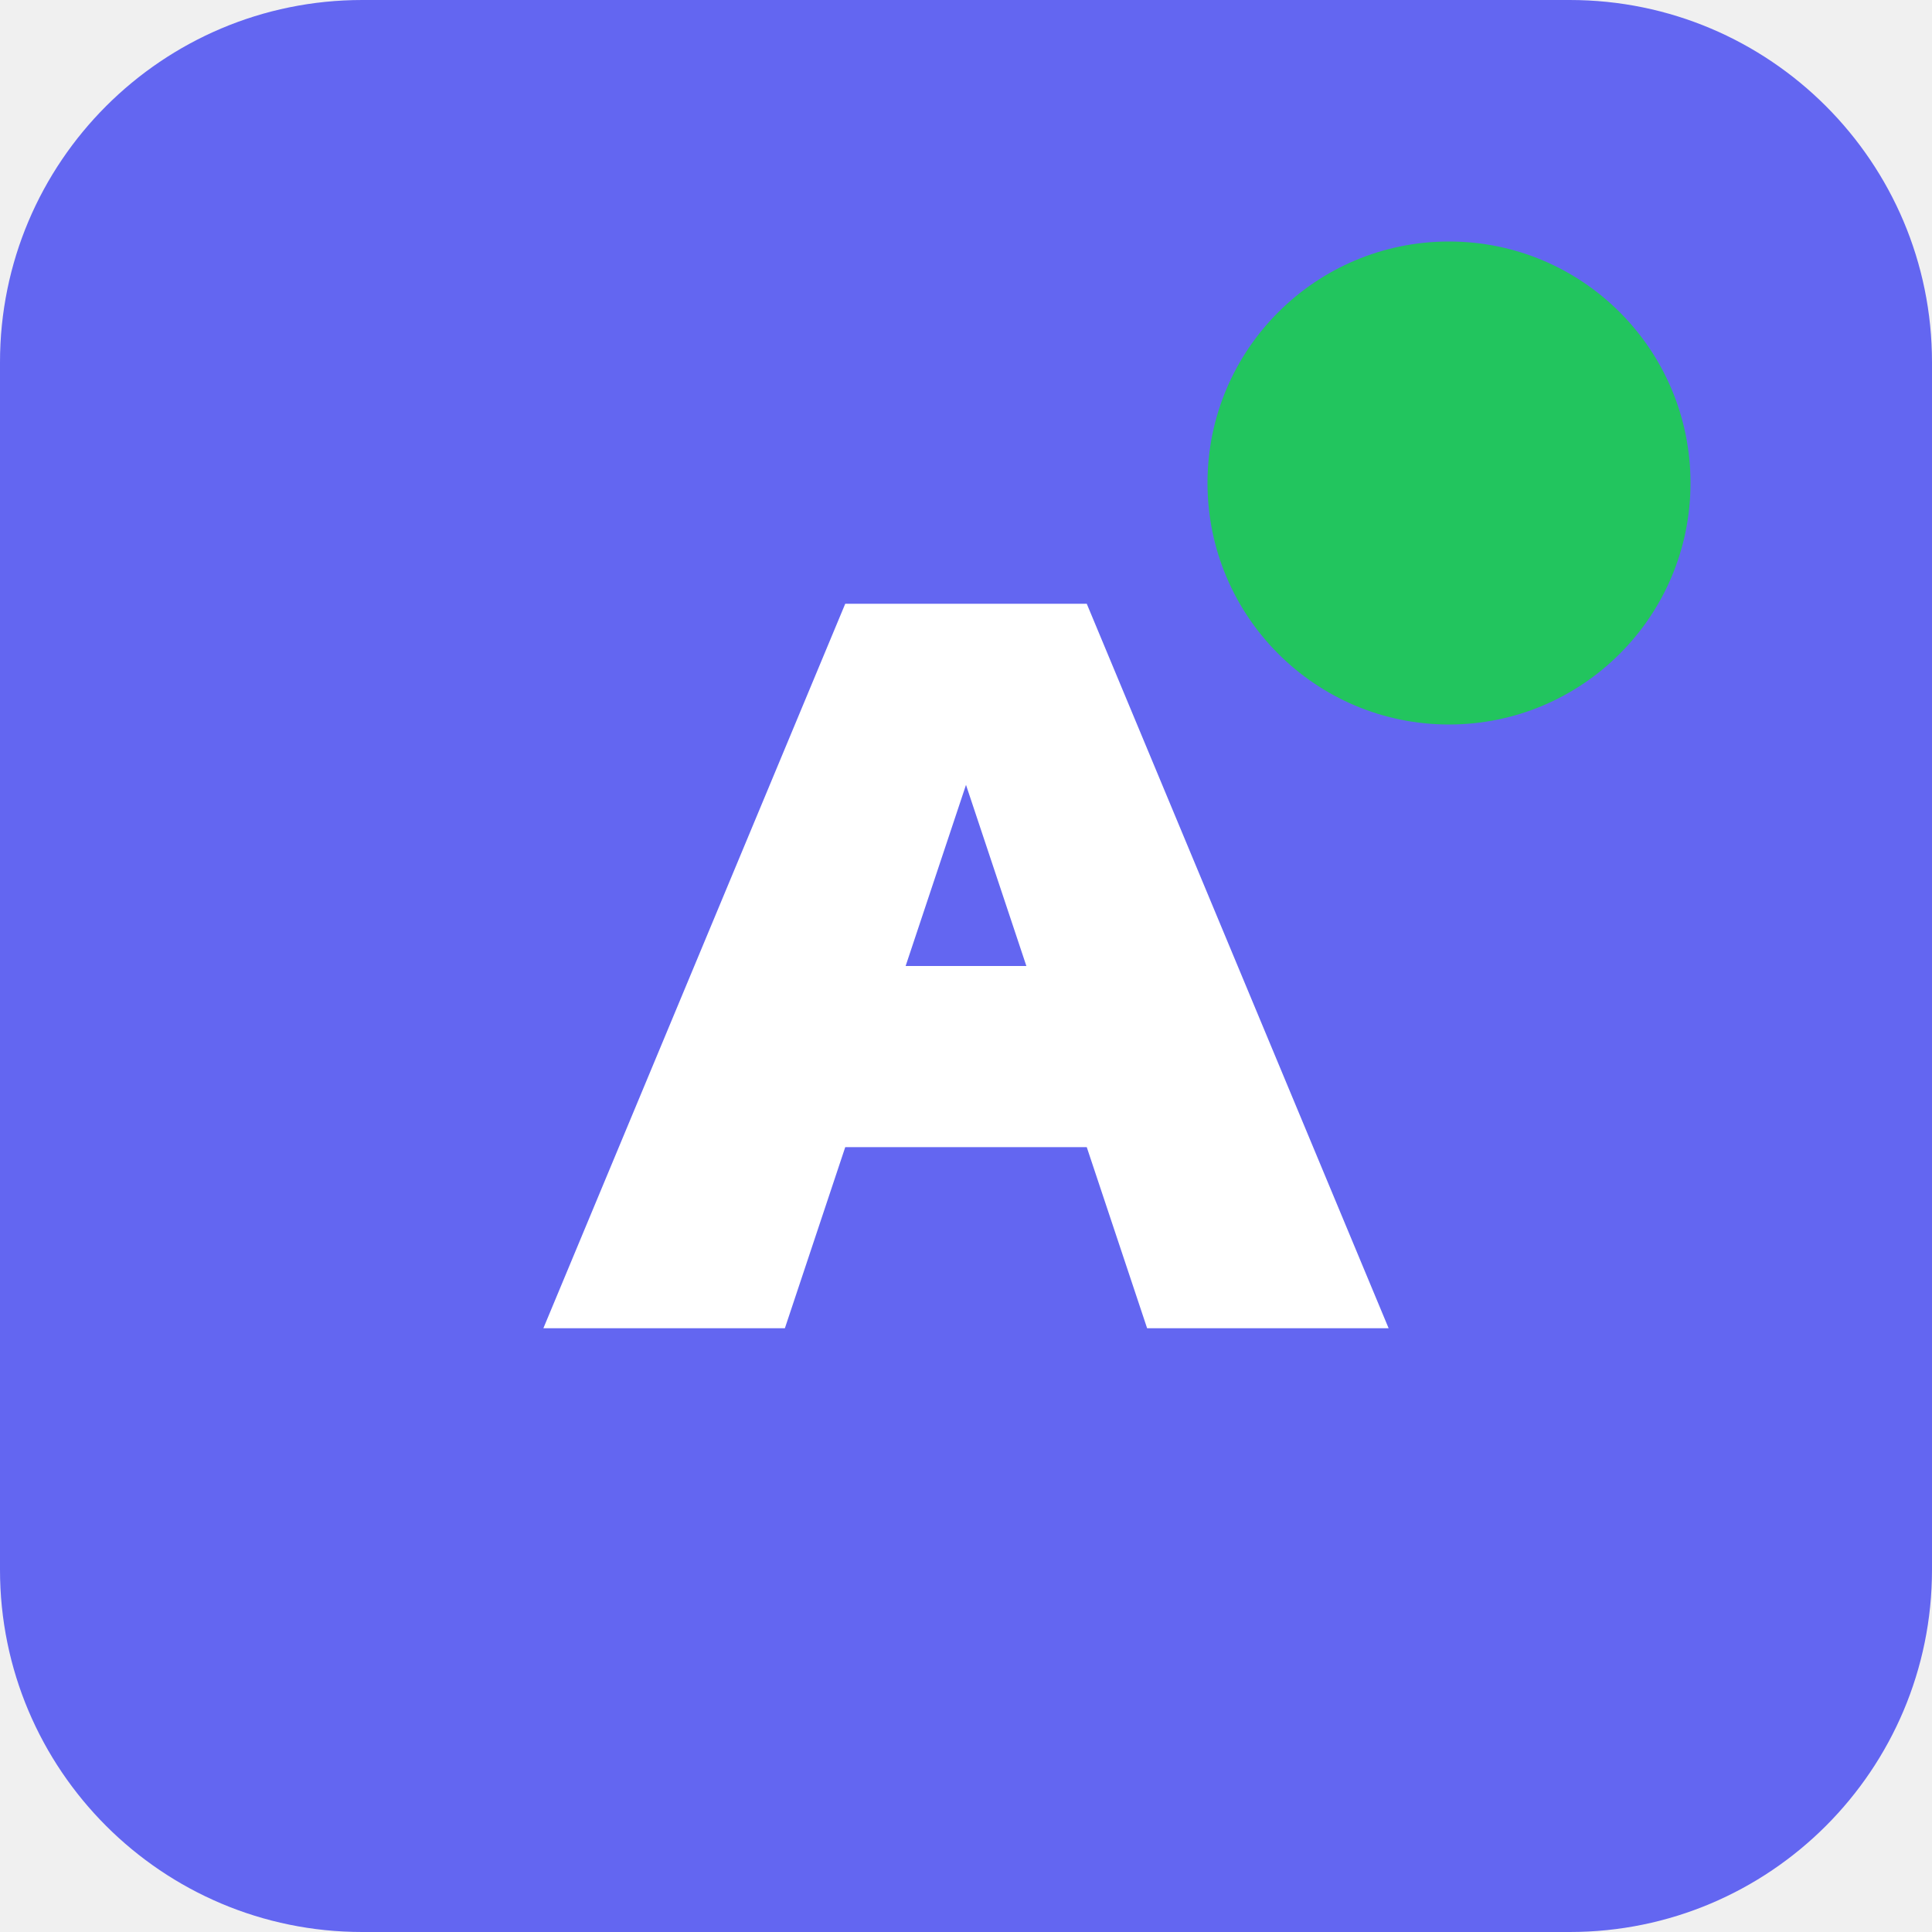
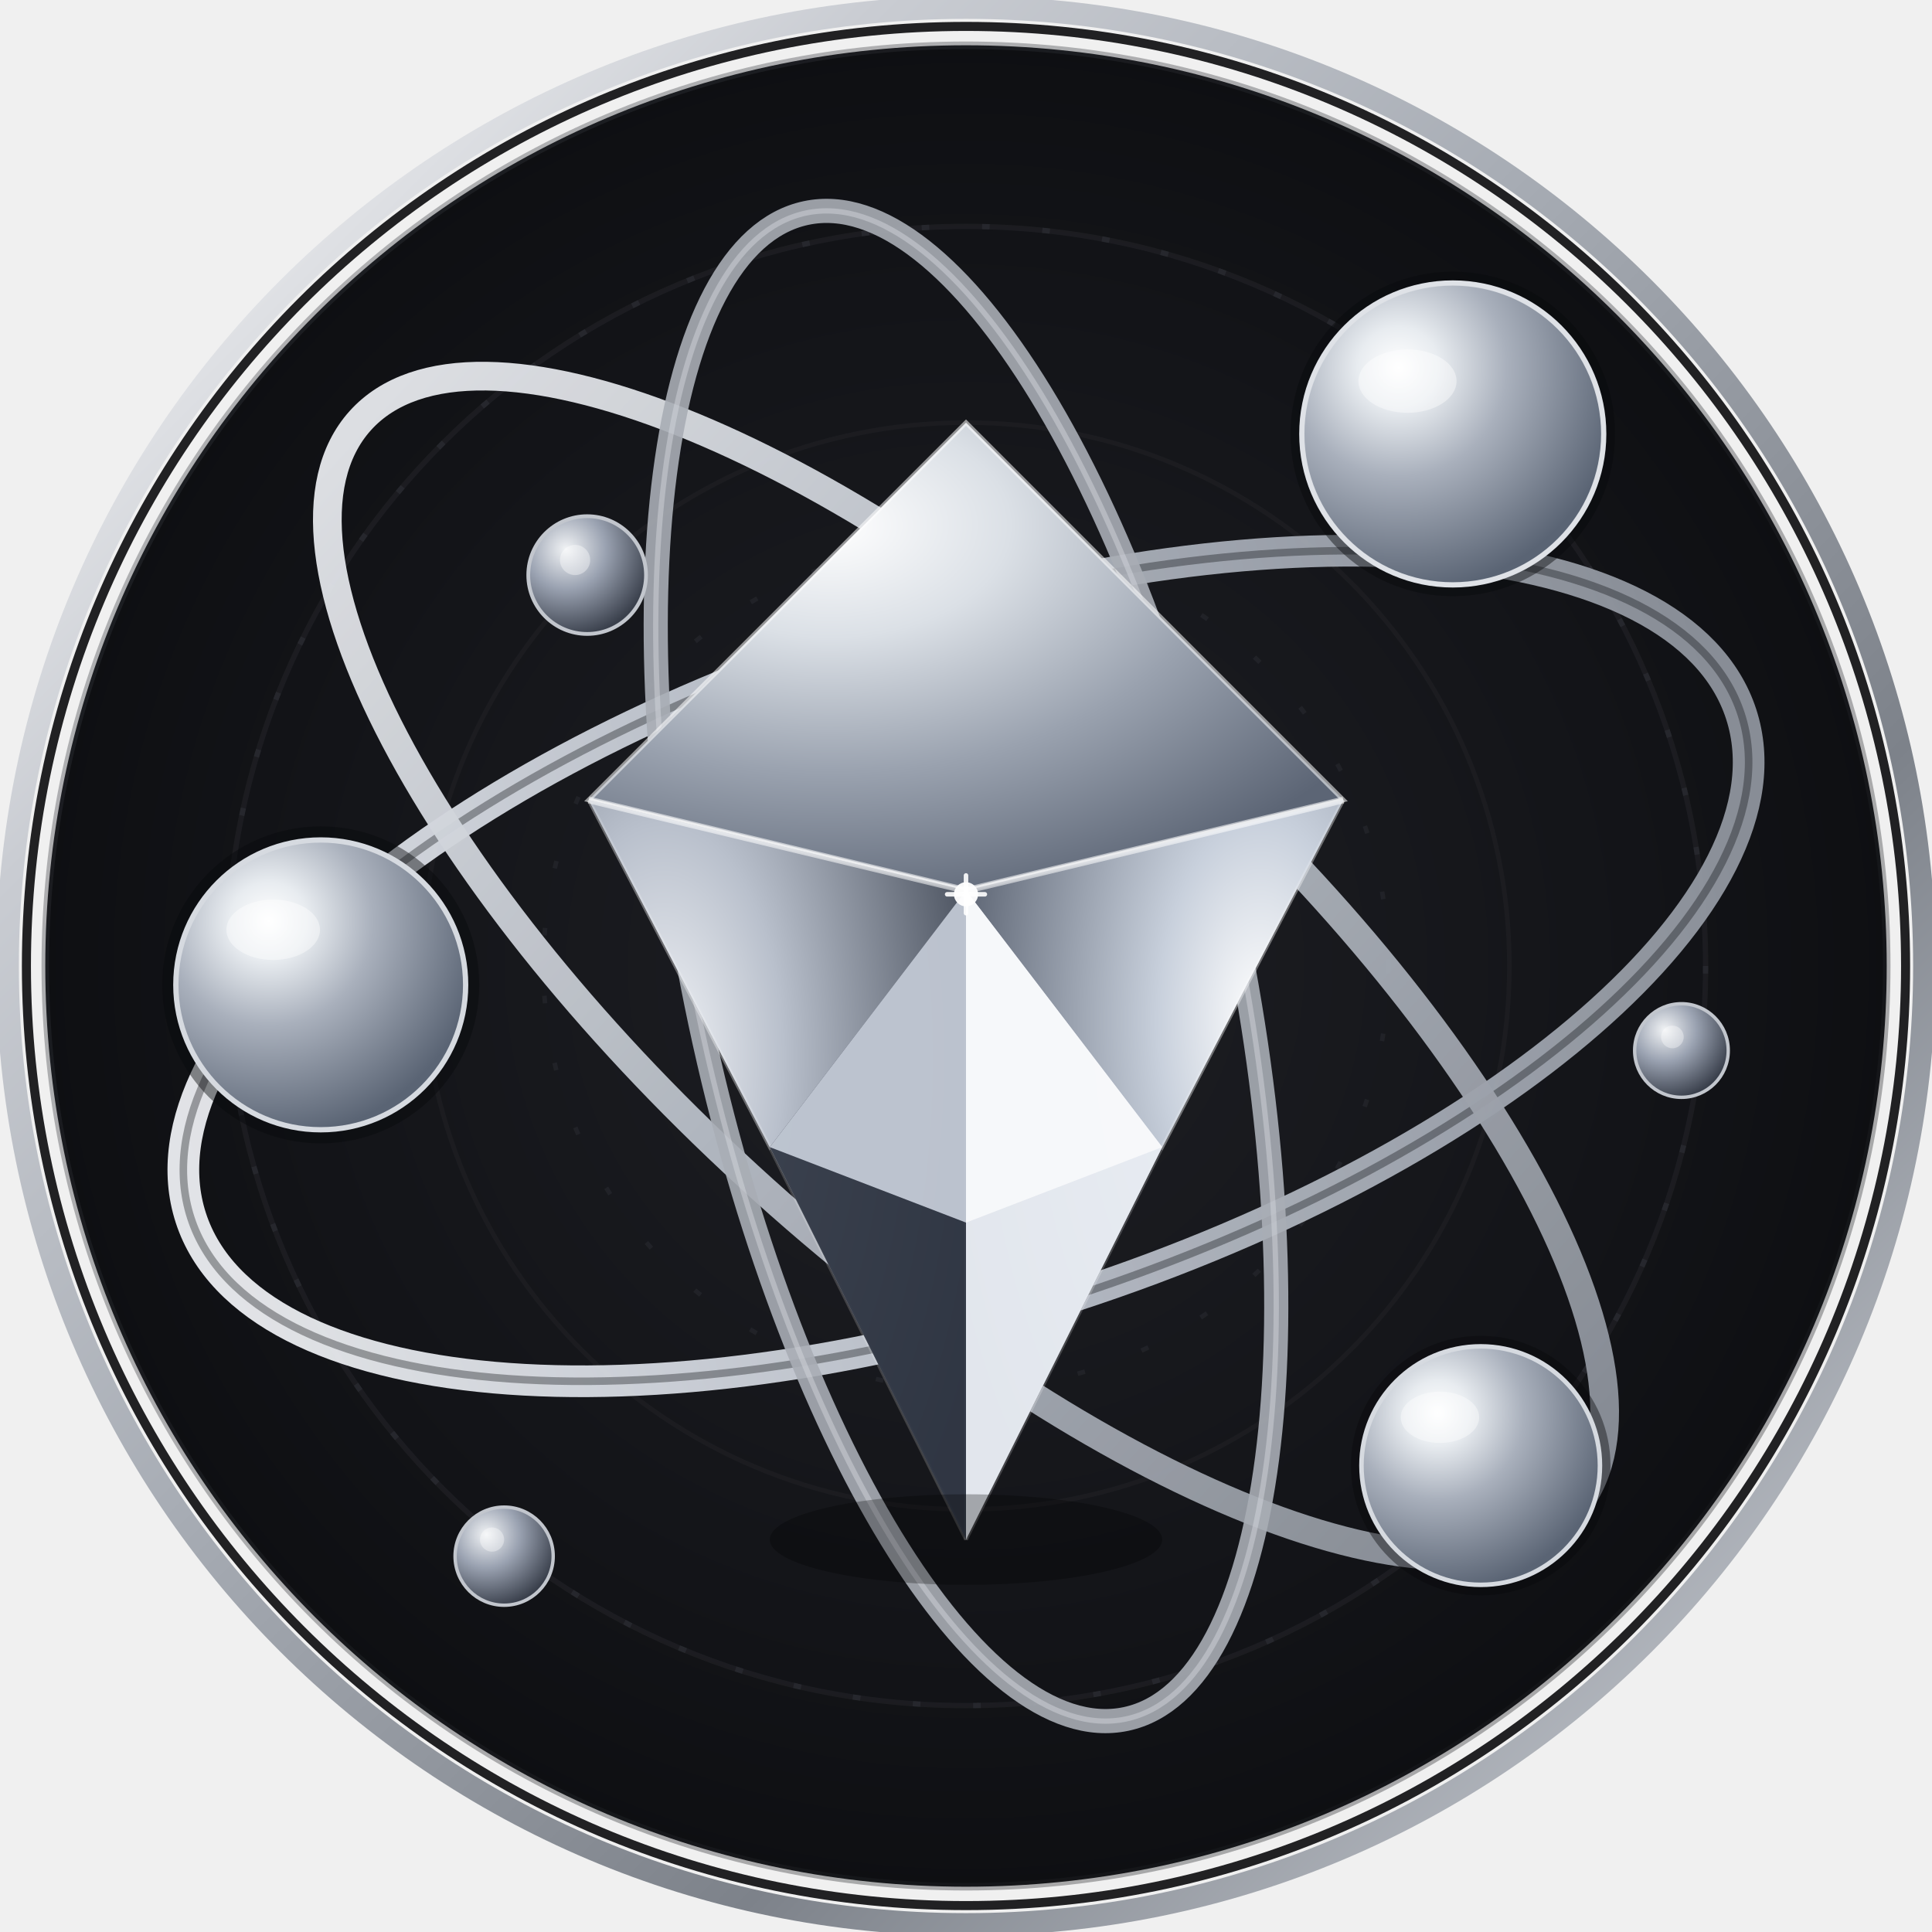
<svg xmlns="http://www.w3.org/2000/svg" width="256" height="256" viewBox="0 0 256 256" fill="none">
-   <rect width="256" height="256" rx="48" fill="#6366f1" />
-   <path d="M72 176L112 80H144L184 176H152L144 152H112L104 176H72ZM120 128H136L128 104L120 128Z" fill="white" />
-   <circle cx="192" cy="64" r="32" fill="#22c55e" />
+   <defs>
+     <radialGradient id="cf-bg-0" cx="50%" cy="50%" r="68%">
+       <stop offset="0%" stop-color="#1e1f24" />
+       <stop offset="55%" stop-color="#131418" />
+       <stop offset="100%" stop-color="#08090b" />
+     </radialGradient>
+     <linearGradient id="cf-rim" x1="8%" y1="8%" x2="92%" y2="92%">
+       <stop offset="0%" stop-color="#f1f2f4" />
+       <stop offset="18%" stop-color="#c9ccd2" />
+       <stop offset="42%" stop-color="#a8adb5" />
+       <stop offset="72%" stop-color="#7d828a" />
+       <stop offset="100%" stop-color="#c2c6cd" />
+     </linearGradient>
+     <linearGradient id="cf-rim-inner" x1="0%" y1="0%" x2="100%" y2="100%">
+       <stop offset="0%" stop-color="#3a3c42" />
+       <stop offset="100%" stop-color="#1a1b1e" />
+     </linearGradient>
+     <linearGradient id="cf-orbit" x1="0%" y1="0%" x2="100%" y2="0%">
+       <stop offset="0%" stop-color="#e6e8ec" />
+       <stop offset="45%" stop-color="#b8bec7" />
+       <stop offset="100%" stop-color="#8b9099" />
+     </linearGradient>
+     <radialGradient id="cf-diamond-face-top" cx="32%" cy="22%" r="85%">
+       <stop offset="0%" stop-color="#ffffff" />
+       <stop offset="28%" stop-color="#dbe0e6" />
+       <stop offset="62%" stop-color="#9aa2af" />
+       <stop offset="100%" stop-color="#5c6575" />
+     </radialGradient>
+     <radialGradient id="cf-diamond-face-left" cx="20%" cy="35%" r="90%">
+       <stop offset="0%" stop-color="#f2f4f7" />
+       <stop offset="35%" stop-color="#b9c0cc" />
+       <stop offset="100%" stop-color="#3e4552" />
+     </radialGradient>
+     <radialGradient id="cf-diamond-face-right" cx="78%" cy="30%" r="90%">
+       <stop offset="0%" stop-color="#ffffff" />
+       <stop offset="30%" stop-color="#c8d0dc" />
+       <stop offset="100%" stop-color="#4a5261" />
+     </radialGradient>
+     <radialGradient id="cf-sphere" cx="32%" cy="28%" r="75%">
+       <stop offset="0%" stop-color="#ffffff" />
+       <stop offset="18%" stop-color="#e8ecf0" />
+       <stop offset="48%" stop-color="#a9b0bc" />
+       <stop offset="100%" stop-color="#5a6474" />
+     </radialGradient>
+     <radialGradient id="cf-sphere-dark" cx="32%" cy="28%" r="75%">
+       <stop offset="0%" stop-color="#f1f3f5" />
+       <stop offset="45%" stop-color="#9aa2b1" />
+       <stop offset="100%" stop-color="#3a404c" />
+     </radialGradient>
+   </defs>
+   <circle cx="128" cy="128" r="127" fill="none" stroke="url(#cf-rim)" stroke-width="3" />
+   <circle cx="128" cy="128" r="124.5" fill="none" stroke="#0a0a0c" stroke-width="1.2" opacity="0.9" />
+   <circle cx="128" cy="128" r="122" fill="url(#cf-bg-0)" />
+   <circle cx="128" cy="128" r="122" fill="none" stroke="url(#cf-rim-inner)" stroke-width="1" opacity="0.35" />
+   <circle cx="128" cy="128" r="98" fill="none" stroke="#2e2f35" stroke-width="0.7" opacity="0.35" />
+   <circle cx="128" cy="128" r="72" fill="none" stroke="#2e2f35" stroke-width="0.6" opacity="0.25" />
+   <circle cx="128" cy="128" r="98" fill="none" stroke="#3a3d44" stroke-width="0.7" stroke-dasharray="1 7" opacity="0.35" />
+   <circle cx="128" cy="128" r="56" fill="none" stroke="#3a3d44" stroke-width="0.6" stroke-dasharray="1 8" opacity="0.28" />
+   <g fill="none" stroke-linecap="round">
+     <ellipse cx="128" cy="128" rx="108" ry="46" transform="rotate(-18 128 128)" stroke="url(#cf-orbit)" stroke-width="4.2" opacity="0.98" />
+     <ellipse cx="128" cy="128" rx="108" ry="46" transform="rotate(-18 128 128)" stroke="#0a0b0d" stroke-width="1" opacity="0.35" />
+     <ellipse cx="128" cy="128" rx="108" ry="40" transform="rotate(42 128 128)" stroke="url(#cf-orbit)" stroke-width="3.8" opacity="0.95" />
+     <ellipse cx="128" cy="128" rx="102" ry="36" transform="rotate(78 128 128)" stroke="#a8adb5" stroke-width="3.2" opacity="0.9" />
+     <ellipse cx="128" cy="128" rx="102" ry="36" transform="rotate(78 128 128)" stroke="#d6dae0" stroke-width="0.7" opacity="0.45" />
+   </g>
+   <path d="M 128 204 L 102 152 L 78 106 L 128 56 L 178 106 L 154 152 Z" fill="#06070a" opacity="0.42" />
+   <path d="M 128 56 L 178 106 L 128 118 L 78 106 Z" fill="url(#cf-diamond-face-top)" stroke="rgba(255,255,255,0.55)" stroke-width="0.6" />
+   <path d="M 78 106 L 128 118 L 102 152 L 78 106" fill="#8f99ab" stroke="rgba(255,255,255,0.22)" stroke-width="0.5" />
+   <path d="M 78 106 L 102 152 L 128 204 L 128 118 L 78 106" fill="url(#cf-diamond-face-left)" stroke="rgba(255,255,255,0.18)" stroke-width="0.5" />
+   <path d="M 178 106 L 128 118 L 154 152 L 178 106" fill="#b8c0ce" stroke="rgba(255,255,255,0.22)" stroke-width="0.5" />
+   <path d="M 178 106 L 154 152 L 128 204 L 128 118 L 178 106" fill="url(#cf-diamond-face-right)" stroke="rgba(255,255,255,0.2)" stroke-width="0.5" />
+   <path d="M 128 118 L 128 204 L 102 152 Z" fill="#2f3542" opacity="0.92" />
+   <path d="M 128 118 L 154 152 L 128 204 Z" fill="#e8ecf2" opacity="0.96" />
+   <path d="M 128 118 L 102 152 L 128 162 Z" fill="#d4dae6" opacity="0.85" />
+   <path d="M 128 118 L 128 162 L 154 152 Z" fill="#f7f8fa" opacity="0.98" />
+   <path d="M 78 106 L 128 118 L 178 106" fill="none" stroke="#ffffff" stroke-width="0.9" opacity="0.55" />
+   <circle cx="128" cy="118.5" r="1.6" fill="#ffffff" opacity="0.95" />
+   <g opacity="0.9">
+     <path d="M 128 116 L 128 121 M 125.5 118.5 L 130.5 118.5" stroke="#ffffff" stroke-width="0.6" stroke-linecap="round" />
+   </g>
+   <g>
+     <circle cx="192.5" cy="57.5" r="21.5" fill="#07080a" opacity="0.45" />
+     <circle cx="192.5" cy="57.5" r="20" fill="url(#cf-sphere)" stroke="#d6dae0" stroke-width="0.7" />
+     <circle cx="192.5" cy="57.5" r="20" fill="none" stroke="#ffffff" stroke-width="0.6" opacity="0.22" />
+     <ellipse cx="186.5" cy="50.5" rx="6.5" ry="4.2" fill="#ffffff" opacity="0.42" />
+   </g>
+   <g>
+     <circle cx="42.5" cy="130.5" r="21" fill="#07080a" opacity="0.45" />
+     <circle cx="42.5" cy="130.5" r="19.2" fill="url(#cf-sphere)" stroke="#d6dae0" stroke-width="0.7" />
+     <ellipse cx="36.2" cy="123.2" rx="6.2" ry="4" fill="#ffffff" opacity="0.42" />
+   </g>
+   <g>
+     <circle cx="196.2" cy="194.2" r="17.2" fill="#07080a" opacity="0.42" />
+     <circle cx="196.2" cy="194.2" r="15.8" fill="url(#cf-sphere)" stroke="#d6dae0" stroke-width="0.6" />
+     <ellipse cx="190.8" cy="187.8" rx="5.2" ry="3.4" fill="#ffffff" opacity="0.40" />
+   </g>
+   <g>
+     <circle cx="77.8" cy="76.2" r="7.8" fill="url(#cf-sphere-dark)" stroke="#c2c6cd" stroke-width="0.5" />
+     <circle cx="76.2" cy="74.2" r="2" fill="#ffffff" opacity="0.38" />
+   </g>
+   <g>
+     <circle cx="222.8" cy="139.2" r="6.2" fill="url(#cf-sphere-dark)" stroke="#c2c6cd" stroke-width="0.45" />
+     <circle cx="221.6" cy="137.4" r="1.5" fill="#ffffff" opacity="0.36" />
+   </g>
+   <g>
+     <circle cx="66.8" cy="206.2" r="6.5" fill="url(#cf-sphere-dark)" stroke="#c2c6cd" stroke-width="0.45" />
+     <circle cx="65.2" cy="204.0" r="1.6" fill="#ffffff" opacity="0.36" />
+   </g>
+   <ellipse cx="128" cy="204" rx="26" ry="6" fill="#000000" opacity="0.28" />
</svg>
